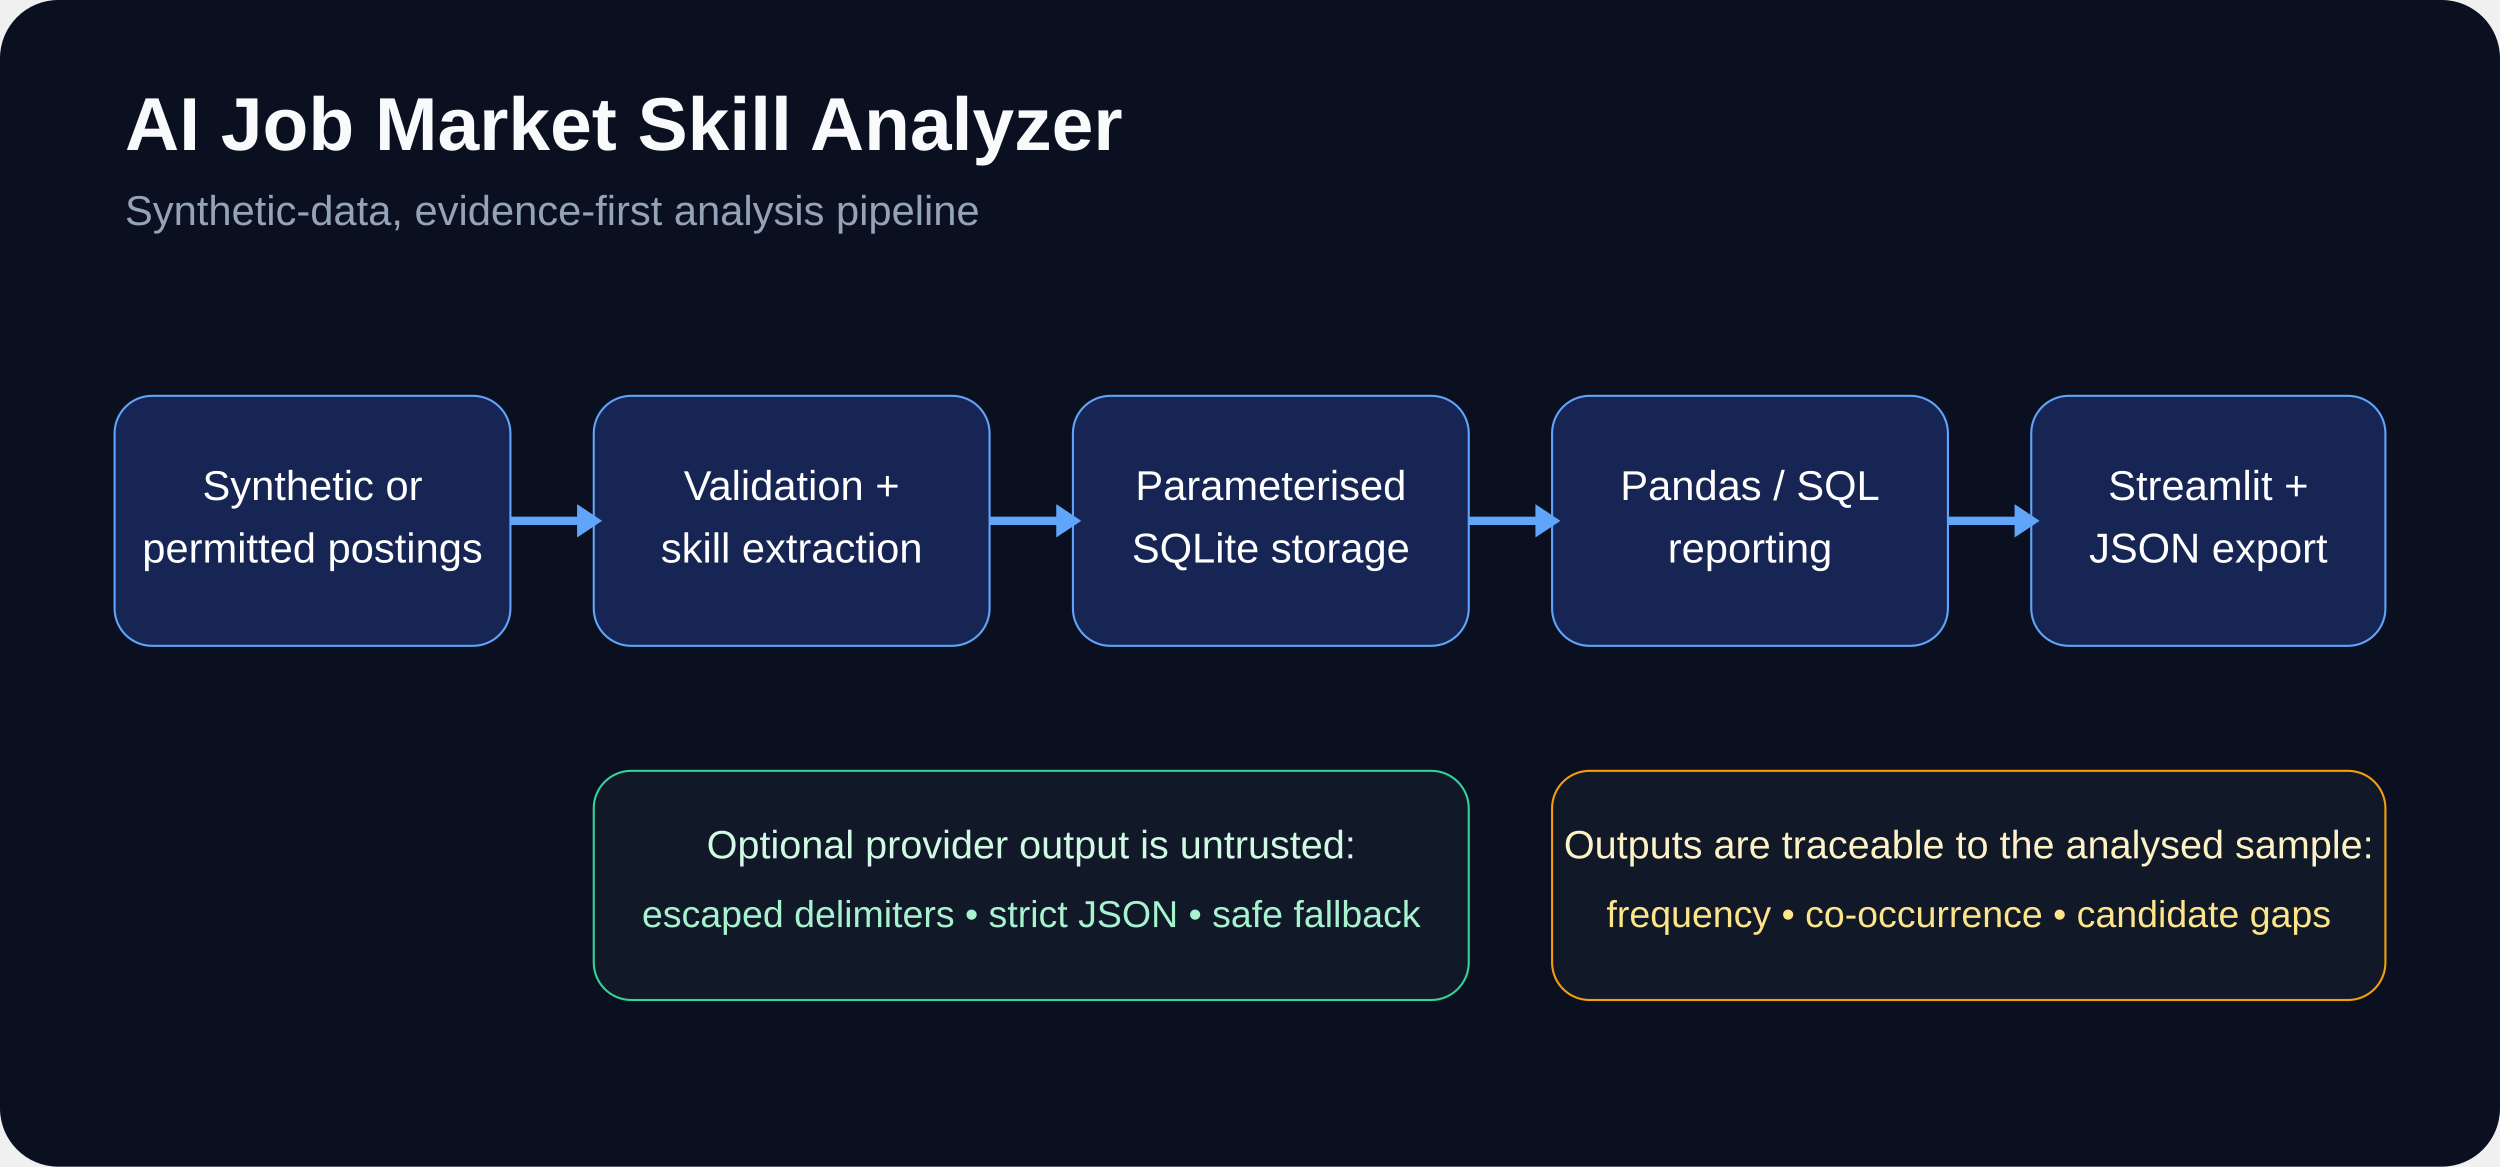
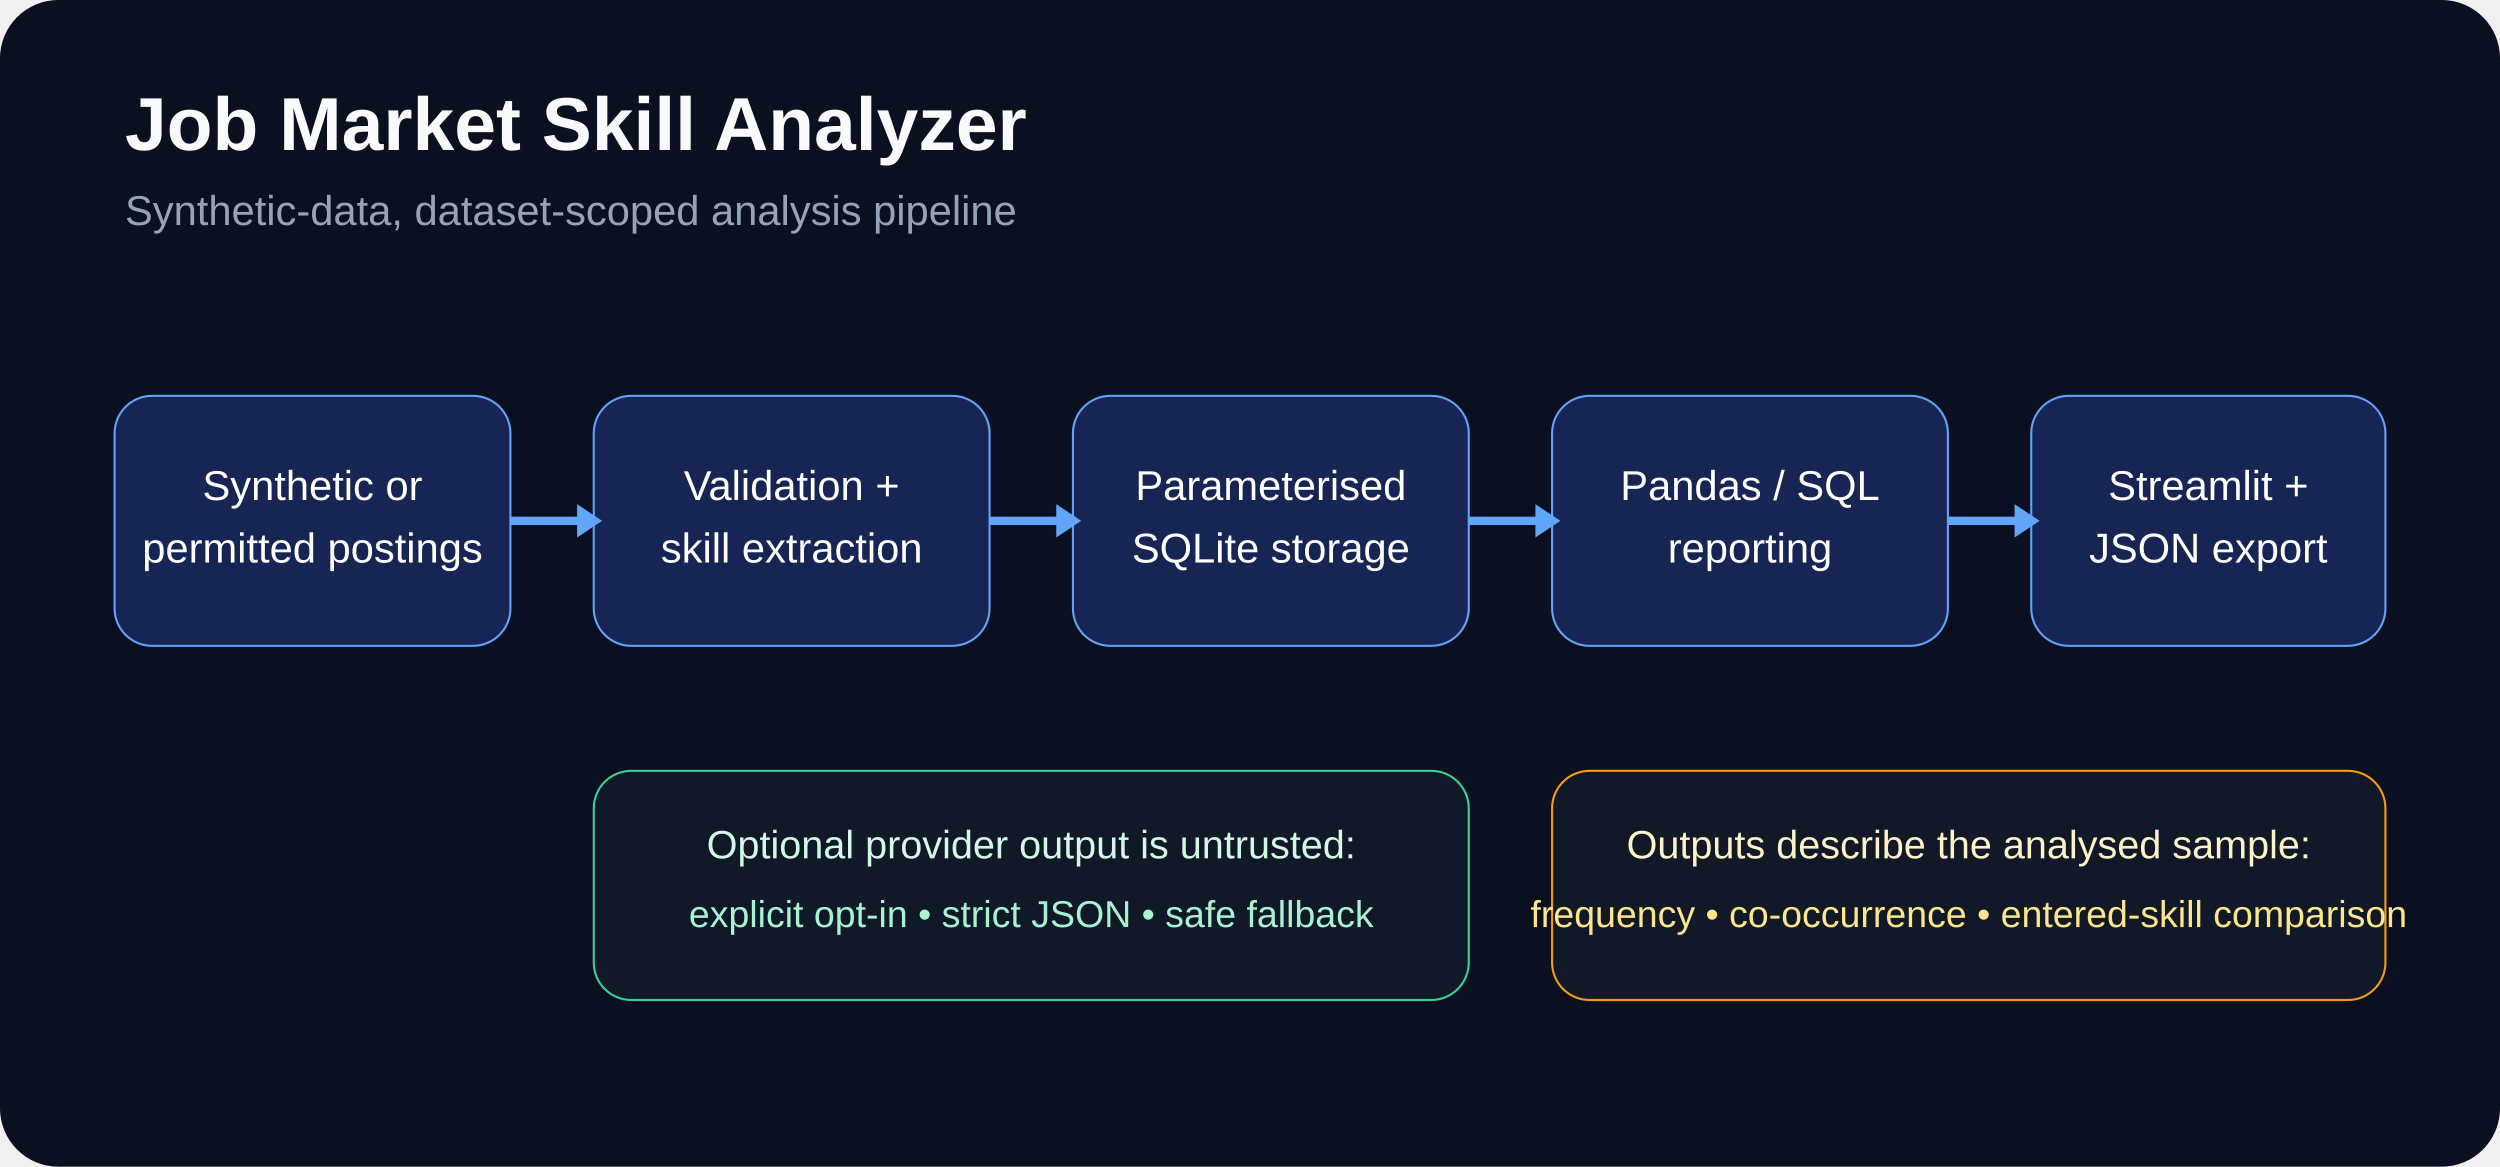
<svg xmlns="http://www.w3.org/2000/svg" width="1200" height="560" viewBox="0 0 1200 560" role="img" aria-labelledby="title desc">
  <rect width="1200" height="560" rx="28" fill="#0b1020" />
-   <text x="60" y="72" font-family="Arial, sans-serif" font-size="36" font-weight="700" fill="#f8fafc">AI Job Market Skill Analyzer</text>
-   <text x="60" y="108" font-family="Arial, sans-serif" font-size="20" fill="#94a3b8">Synthetic-data, evidence-first analysis pipeline</text>
+   <text x="60" y="72" font-family="Arial, sans-serif" font-size="36" font-weight="700" fill="#f8fafc">Job Market Skill Analyzer</text>
+   <text x="60" y="108" font-family="Arial, sans-serif" font-size="20" fill="#94a3b8">Synthetic-data, dataset-scoped analysis pipeline</text>
  <g font-family="Arial, sans-serif" text-anchor="middle">
    <g>
      <rect x="55" y="190" width="190" height="120" rx="18" fill="#172554" stroke="#60a5fa" />
      <text x="150" y="240" font-size="20" fill="#fff">Synthetic or</text>
      <text x="150" y="270" font-size="20" fill="#fff">permitted postings</text>
    </g>
    <g>
      <rect x="285" y="190" width="190" height="120" rx="18" fill="#172554" stroke="#60a5fa" />
      <text x="380" y="240" font-size="20" fill="#fff">Validation +</text>
      <text x="380" y="270" font-size="20" fill="#fff">skill extraction</text>
    </g>
    <g>
      <rect x="515" y="190" width="190" height="120" rx="18" fill="#172554" stroke="#60a5fa" />
      <text x="610" y="240" font-size="20" fill="#fff">Parameterised</text>
      <text x="610" y="270" font-size="20" fill="#fff">SQLite storage</text>
    </g>
    <g>
      <rect x="745" y="190" width="190" height="120" rx="18" fill="#172554" stroke="#60a5fa" />
      <text x="840" y="240" font-size="20" fill="#fff">Pandas / SQL</text>
      <text x="840" y="270" font-size="20" fill="#fff">reporting</text>
    </g>
    <g>
      <rect x="975" y="190" width="170" height="120" rx="18" fill="#172554" stroke="#60a5fa" />
      <text x="1060" y="240" font-size="20" fill="#fff">Streamlit +</text>
      <text x="1060" y="270" font-size="20" fill="#fff">JSON export</text>
    </g>
  </g>
  <g stroke="#60a5fa" stroke-width="4" fill="none">
    <path d="M245 250h40" />
    <path d="M475 250h40" />
    <path d="M705 250h40" />
    <path d="M935 250h40" />
  </g>
  <g fill="#60a5fa">
    <path d="M277 242l12 8-12 8z" />
    <path d="M507 242l12 8-12 8z" />
    <path d="M737 242l12 8-12 8z" />
    <path d="M967 242l12 8-12 8z" />
  </g>
  <rect x="285" y="370" width="420" height="110" rx="18" fill="#111827" stroke="#34d399" />
  <text x="495" y="412" text-anchor="middle" font-family="Arial, sans-serif" font-size="19" fill="#d1fae5">Optional provider output is untrusted:</text>
-   <text x="495" y="445" text-anchor="middle" font-family="Arial, sans-serif" font-size="18" fill="#a7f3d0">escaped delimiters • strict JSON • safe fallback</text>
+   <text x="495" y="445" text-anchor="middle" font-family="Arial, sans-serif" font-size="18" fill="#a7f3d0">explicit opt-in • strict JSON • safe fallback</text>
  <rect x="745" y="370" width="400" height="110" rx="18" fill="#111827" stroke="#f59e0b" />
-   <text x="945" y="412" text-anchor="middle" font-family="Arial, sans-serif" font-size="19" fill="#fef3c7">Outputs are traceable to the analysed sample:</text>
-   <text x="945" y="445" text-anchor="middle" font-family="Arial, sans-serif" font-size="18" fill="#fde68a">frequency • co-occurrence • candidate gaps</text>
+   <text x="945" y="412" text-anchor="middle" font-family="Arial, sans-serif" font-size="19" fill="#fef3c7">Outputs describe the analysed sample:</text>
+   <text x="945" y="445" text-anchor="middle" font-family="Arial, sans-serif" font-size="18" fill="#fde68a">frequency • co-occurrence • entered-skill comparison</text>
</svg>
